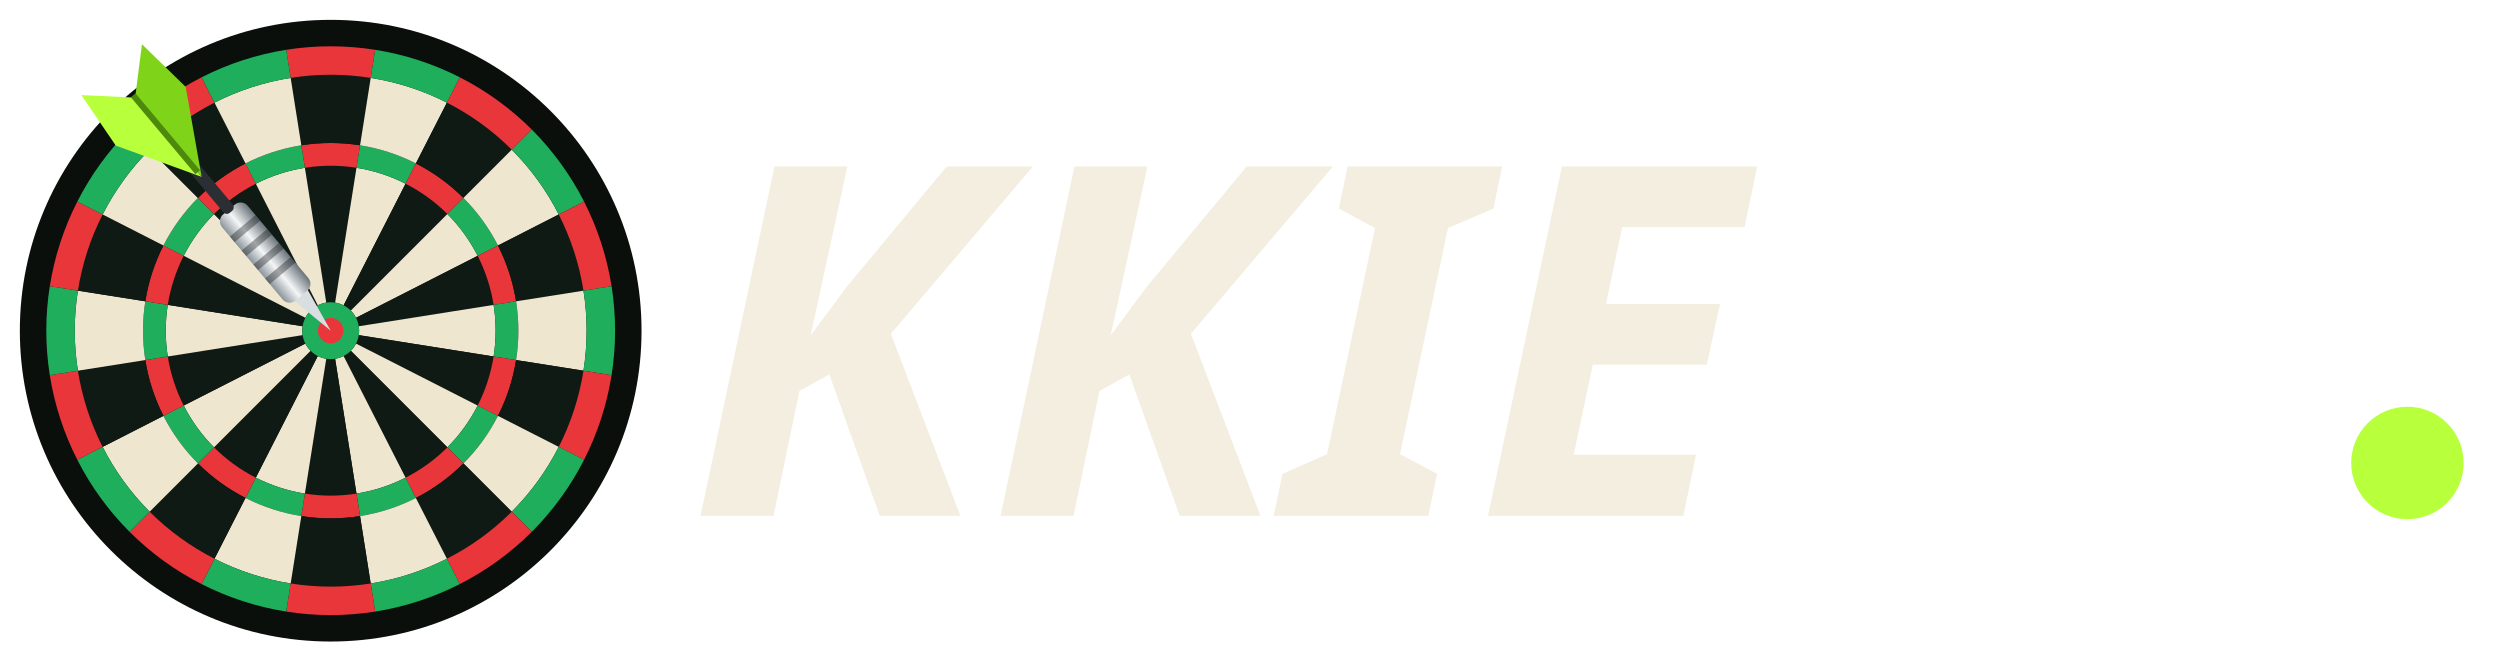
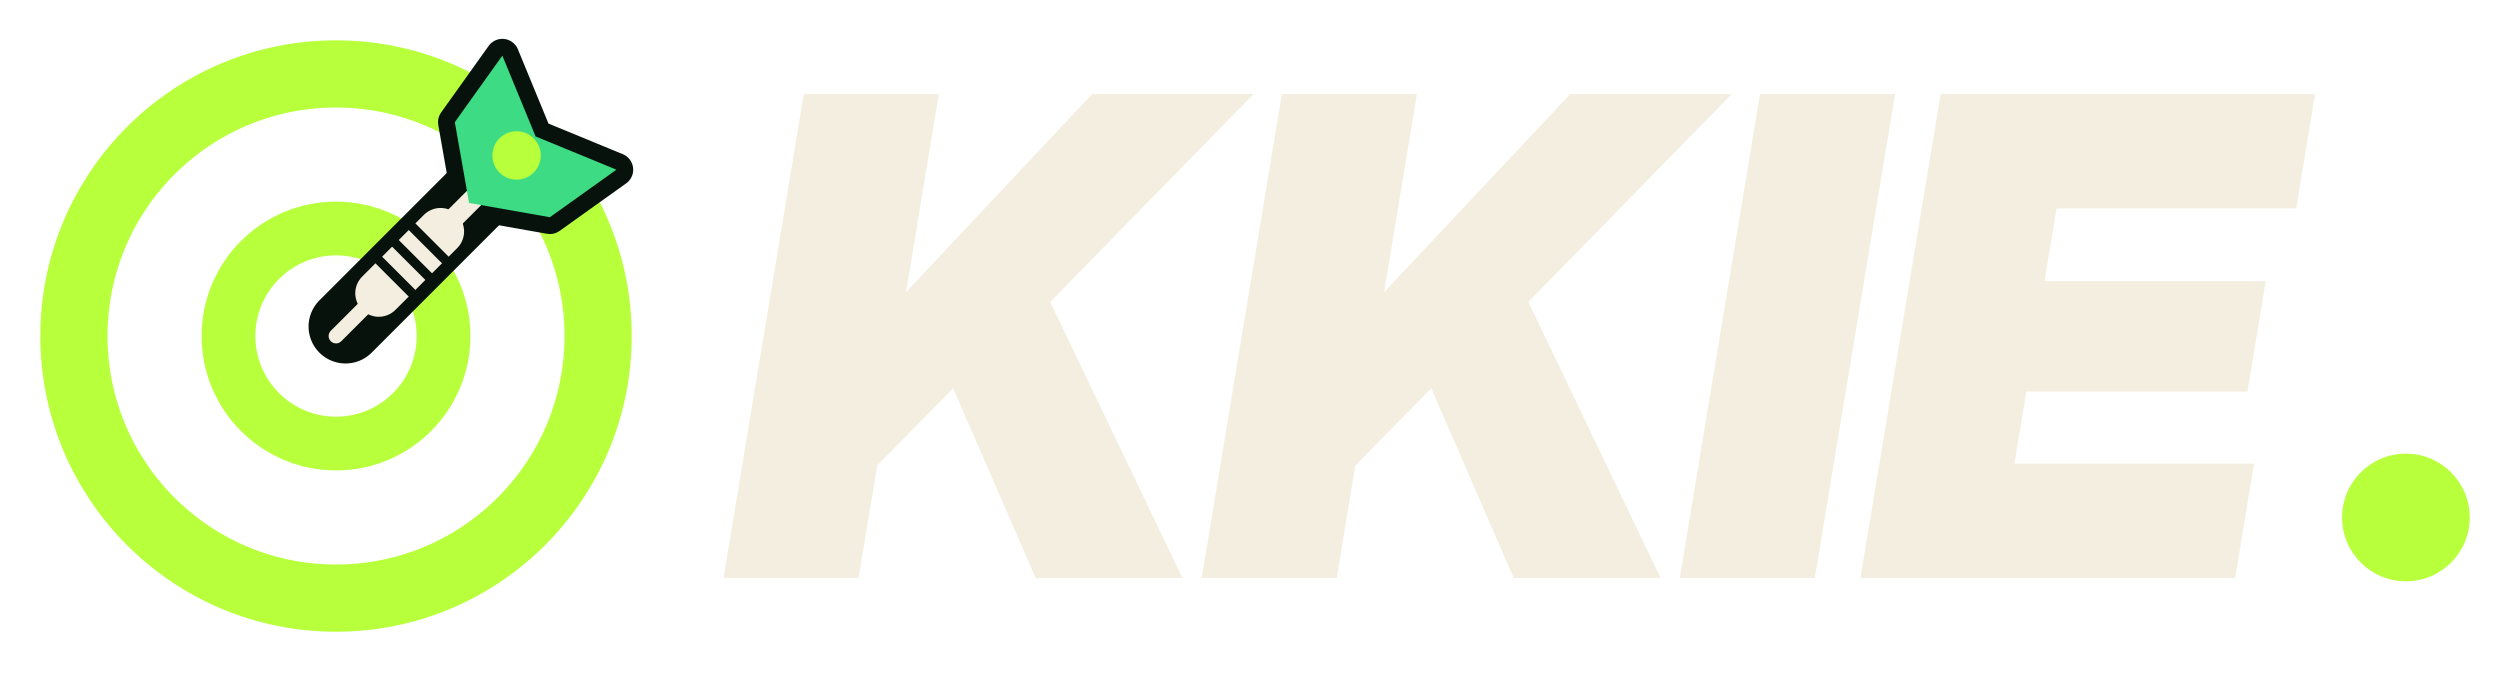
- <svg xmlns="http://www.w3.org/2000/svg" class="logo" height="100" viewBox="0 0 378 100" role="img" aria-label="OKKIE.">
-   <defs>
-     <linearGradient id="bg" x1="0" y1="0" x2="1" y2="1">
-       <stop offset="0" stop-color="#0f3b27" />
-       <stop offset="1" stop-color="#05140d" />
-     </linearGradient>
-     <linearGradient id="barrel" x1="0" x2="1">
-       <stop offset="0" stop-color="#8b949b" />
-       <stop offset=".45" stop-color="#f4f6f7" />
-       <stop offset="1" stop-color="#6b747b" />
-     </linearGradient>
-     <radialGradient id="glow" cx=".5" cy=".5" r=".5">
-       <stop offset=".6" stop-color="#b8ff3c" stop-opacity=".0" />
-       <stop offset=".85" stop-color="#b8ff3c" stop-opacity=".18" />
-       <stop offset="1" stop-color="#b8ff3c" stop-opacity="0" />
-     </radialGradient>
-   </defs>
+ <svg xmlns="http://www.w3.org/2000/svg" class="logo" height="100" viewBox="0 0 372 100" role="img" aria-label="OKKIE.">
  <g>
-     <circle cx="50" cy="50" r="47" fill="#0a0f0c" />
-     <path d="M46.10 25.37A24.94 24.94 0 0 1 53.90 25.37L50.67 45.75A4.3 4.3 0 0 0 49.33 45.75Z" fill="#101a14" />
-     <path d="M45.56 21.97A28.38 28.38 0 0 1 54.44 21.97L53.90 25.37A24.94 24.94 0 0 0 46.10 25.37Z" fill="#e8363b" />
-     <path d="M43.95 11.78A38.7 38.7 0 0 1 56.05 11.78L54.44 21.97A28.38 28.38 0 0 0 45.56 21.97Z" fill="#101a14" />
-     <path d="M43.27 7.53A43 43 0 0 1 56.73 7.53L56.05 11.78A38.7 38.7 0 0 0 43.95 11.78Z" fill="#e8363b" />
-     <path d="M53.90 25.37A24.94 24.94 0 0 1 61.32 27.78L51.95 46.17A4.3 4.3 0 0 0 50.67 45.75Z" fill="#efe6cf" />
-     <path d="M54.44 21.97A28.38 28.38 0 0 1 62.88 24.71L61.32 27.78A24.94 24.94 0 0 0 53.90 25.37Z" fill="#1fae5b" />
-     <path d="M56.05 11.78A38.7 38.7 0 0 1 67.57 15.52L62.88 24.71A28.38 28.38 0 0 0 54.44 21.97Z" fill="#efe6cf" />
-     <path d="M56.73 7.53A43 43 0 0 1 69.52 11.69L67.57 15.52A38.7 38.7 0 0 0 56.05 11.78Z" fill="#1fae5b" />
-     <path d="M61.32 27.78A24.94 24.94 0 0 1 67.64 32.36L53.04 46.96A4.3 4.3 0 0 0 51.95 46.17Z" fill="#101a14" />
-     <path d="M62.88 24.71A28.38 28.38 0 0 1 70.07 29.93L67.64 32.36A24.94 24.94 0 0 0 61.32 27.78Z" fill="#e8363b" />
-     <path d="M67.57 15.52A38.7 38.7 0 0 1 77.37 22.63L70.07 29.93A28.38 28.38 0 0 0 62.88 24.71Z" fill="#101a14" />
-     <path d="M69.52 11.69A43 43 0 0 1 80.41 19.59L77.37 22.63A38.7 38.7 0 0 0 67.57 15.52Z" fill="#e8363b" />
-     <path d="M67.64 32.36A24.94 24.94 0 0 1 72.22 38.68L53.83 48.05A4.3 4.3 0 0 0 53.04 46.96Z" fill="#efe6cf" />
-     <path d="M70.07 29.93A28.38 28.38 0 0 1 75.29 37.12L72.22 38.68A24.94 24.94 0 0 0 67.64 32.36Z" fill="#1fae5b" />
-     <path d="M77.37 22.63A38.7 38.7 0 0 1 84.48 32.43L75.29 37.12A28.38 28.38 0 0 0 70.07 29.93Z" fill="#efe6cf" />
-     <path d="M80.41 19.59A43 43 0 0 1 88.31 30.48L84.48 32.43A38.7 38.7 0 0 0 77.37 22.63Z" fill="#1fae5b" />
-     <path d="M72.22 38.68A24.94 24.94 0 0 1 74.63 46.10L54.25 49.33A4.3 4.3 0 0 0 53.83 48.05Z" fill="#101a14" />
-     <path d="M75.29 37.12A28.38 28.38 0 0 1 78.03 45.56L74.63 46.10A24.94 24.94 0 0 0 72.22 38.68Z" fill="#e8363b" />
-     <path d="M84.48 32.43A38.7 38.7 0 0 1 88.22 43.95L78.03 45.56A28.38 28.38 0 0 0 75.29 37.12Z" fill="#101a14" />
-     <path d="M88.31 30.48A43 43 0 0 1 92.47 43.27L88.22 43.95A38.7 38.7 0 0 0 84.48 32.43Z" fill="#e8363b" />
-     <path d="M74.63 46.10A24.94 24.94 0 0 1 74.63 53.90L54.25 50.67A4.3 4.3 0 0 0 54.25 49.33Z" fill="#efe6cf" />
-     <path d="M78.03 45.56A28.38 28.38 0 0 1 78.03 54.44L74.63 53.90A24.94 24.94 0 0 0 74.63 46.10Z" fill="#1fae5b" />
-     <path d="M88.22 43.95A38.7 38.7 0 0 1 88.22 56.05L78.03 54.44A28.38 28.38 0 0 0 78.03 45.56Z" fill="#efe6cf" />
-     <path d="M92.47 43.27A43 43 0 0 1 92.47 56.73L88.22 56.05A38.7 38.7 0 0 0 88.22 43.95Z" fill="#1fae5b" />
-     <path d="M74.63 53.90A24.94 24.94 0 0 1 72.22 61.32L53.83 51.95A4.3 4.3 0 0 0 54.25 50.67Z" fill="#101a14" />
-     <path d="M78.03 54.44A28.38 28.38 0 0 1 75.29 62.88L72.22 61.32A24.94 24.94 0 0 0 74.63 53.90Z" fill="#e8363b" />
-     <path d="M88.22 56.05A38.7 38.7 0 0 1 84.48 67.57L75.29 62.88A28.38 28.38 0 0 0 78.03 54.44Z" fill="#101a14" />
-     <path d="M92.47 56.73A43 43 0 0 1 88.31 69.52L84.48 67.57A38.7 38.7 0 0 0 88.22 56.05Z" fill="#e8363b" />
-     <path d="M72.22 61.32A24.94 24.94 0 0 1 67.64 67.64L53.04 53.04A4.3 4.3 0 0 0 53.83 51.95Z" fill="#efe6cf" />
-     <path d="M75.29 62.88A28.38 28.38 0 0 1 70.07 70.07L67.64 67.64A24.94 24.94 0 0 0 72.22 61.32Z" fill="#1fae5b" />
-     <path d="M84.48 67.57A38.7 38.7 0 0 1 77.37 77.37L70.07 70.07A28.38 28.38 0 0 0 75.29 62.88Z" fill="#efe6cf" />
-     <path d="M88.31 69.52A43 43 0 0 1 80.41 80.41L77.37 77.37A38.7 38.7 0 0 0 84.48 67.57Z" fill="#1fae5b" />
-     <path d="M67.64 67.64A24.94 24.94 0 0 1 61.32 72.22L51.95 53.83A4.3 4.3 0 0 0 53.04 53.04Z" fill="#101a14" />
-     <path d="M70.07 70.07A28.38 28.38 0 0 1 62.88 75.29L61.32 72.22A24.94 24.94 0 0 0 67.64 67.64Z" fill="#e8363b" />
-     <path d="M77.37 77.37A38.7 38.7 0 0 1 67.57 84.48L62.88 75.29A28.38 28.38 0 0 0 70.07 70.07Z" fill="#101a14" />
-     <path d="M80.41 80.41A43 43 0 0 1 69.52 88.31L67.57 84.48A38.7 38.7 0 0 0 77.37 77.37Z" fill="#e8363b" />
-     <path d="M61.32 72.22A24.94 24.94 0 0 1 53.90 74.63L50.67 54.25A4.3 4.3 0 0 0 51.95 53.83Z" fill="#efe6cf" />
-     <path d="M62.88 75.29A28.38 28.38 0 0 1 54.44 78.03L53.90 74.63A24.94 24.94 0 0 0 61.32 72.22Z" fill="#1fae5b" />
-     <path d="M67.57 84.48A38.7 38.7 0 0 1 56.05 88.22L54.44 78.03A28.38 28.38 0 0 0 62.88 75.29Z" fill="#efe6cf" />
-     <path d="M69.52 88.31A43 43 0 0 1 56.73 92.47L56.05 88.22A38.7 38.7 0 0 0 67.57 84.48Z" fill="#1fae5b" />
-     <path d="M53.90 74.63A24.94 24.94 0 0 1 46.10 74.63L49.33 54.25A4.3 4.3 0 0 0 50.67 54.25Z" fill="#101a14" />
-     <path d="M54.44 78.03A28.38 28.38 0 0 1 45.56 78.03L46.10 74.63A24.94 24.94 0 0 0 53.90 74.63Z" fill="#e8363b" />
-     <path d="M56.05 88.22A38.7 38.7 0 0 1 43.95 88.22L45.56 78.03A28.38 28.38 0 0 0 54.44 78.03Z" fill="#101a14" />
-     <path d="M56.73 92.47A43 43 0 0 1 43.27 92.47L43.95 88.22A38.7 38.7 0 0 0 56.05 88.22Z" fill="#e8363b" />
-     <path d="M46.10 74.63A24.94 24.94 0 0 1 38.68 72.22L48.05 53.83A4.3 4.3 0 0 0 49.33 54.25Z" fill="#efe6cf" />
-     <path d="M45.56 78.03A28.38 28.38 0 0 1 37.12 75.29L38.68 72.22A24.94 24.94 0 0 0 46.10 74.63Z" fill="#1fae5b" />
-     <path d="M43.95 88.22A38.7 38.7 0 0 1 32.43 84.48L37.12 75.29A28.38 28.38 0 0 0 45.56 78.03Z" fill="#efe6cf" />
-     <path d="M43.27 92.47A43 43 0 0 1 30.48 88.31L32.43 84.48A38.7 38.7 0 0 0 43.95 88.22Z" fill="#1fae5b" />
-     <path d="M38.68 72.22A24.94 24.94 0 0 1 32.36 67.64L46.96 53.04A4.3 4.3 0 0 0 48.05 53.83Z" fill="#101a14" />
-     <path d="M37.12 75.29A28.38 28.38 0 0 1 29.93 70.07L32.36 67.64A24.94 24.94 0 0 0 38.68 72.22Z" fill="#e8363b" />
-     <path d="M32.43 84.48A38.7 38.7 0 0 1 22.63 77.37L29.93 70.07A28.38 28.38 0 0 0 37.12 75.29Z" fill="#101a14" />
-     <path d="M30.48 88.31A43 43 0 0 1 19.59 80.41L22.63 77.37A38.7 38.7 0 0 0 32.43 84.48Z" fill="#e8363b" />
-     <path d="M32.36 67.64A24.94 24.94 0 0 1 27.78 61.32L46.17 51.95A4.3 4.3 0 0 0 46.96 53.04Z" fill="#efe6cf" />
-     <path d="M29.93 70.07A28.38 28.38 0 0 1 24.71 62.88L27.78 61.32A24.94 24.94 0 0 0 32.36 67.64Z" fill="#1fae5b" />
-     <path d="M22.63 77.37A38.7 38.7 0 0 1 15.52 67.57L24.71 62.88A28.38 28.38 0 0 0 29.93 70.07Z" fill="#efe6cf" />
-     <path d="M19.59 80.41A43 43 0 0 1 11.69 69.52L15.52 67.57A38.7 38.7 0 0 0 22.63 77.37Z" fill="#1fae5b" />
-     <path d="M27.78 61.32A24.94 24.94 0 0 1 25.37 53.90L45.75 50.67A4.3 4.3 0 0 0 46.17 51.95Z" fill="#101a14" />
-     <path d="M24.71 62.88A28.38 28.38 0 0 1 21.97 54.44L25.37 53.90A24.94 24.94 0 0 0 27.78 61.32Z" fill="#e8363b" />
-     <path d="M15.52 67.57A38.7 38.7 0 0 1 11.78 56.05L21.97 54.44A28.38 28.38 0 0 0 24.71 62.88Z" fill="#101a14" />
-     <path d="M11.69 69.52A43 43 0 0 1 7.53 56.73L11.78 56.05A38.7 38.7 0 0 0 15.52 67.57Z" fill="#e8363b" />
-     <path d="M25.37 53.90A24.94 24.94 0 0 1 25.37 46.10L45.75 49.33A4.3 4.3 0 0 0 45.75 50.67Z" fill="#efe6cf" />
-     <path d="M21.97 54.44A28.38 28.38 0 0 1 21.97 45.56L25.37 46.10A24.94 24.94 0 0 0 25.37 53.90Z" fill="#1fae5b" />
-     <path d="M11.78 56.05A38.7 38.7 0 0 1 11.78 43.95L21.97 45.56A28.38 28.38 0 0 0 21.97 54.44Z" fill="#efe6cf" />
-     <path d="M7.53 56.73A43 43 0 0 1 7.53 43.27L11.78 43.95A38.7 38.7 0 0 0 11.78 56.05Z" fill="#1fae5b" />
-     <path d="M25.37 46.10A24.94 24.94 0 0 1 27.78 38.68L46.17 48.05A4.3 4.3 0 0 0 45.75 49.33Z" fill="#101a14" />
-     <path d="M21.97 45.56A28.38 28.38 0 0 1 24.71 37.12L27.78 38.68A24.94 24.94 0 0 0 25.37 46.10Z" fill="#e8363b" />
-     <path d="M11.78 43.95A38.7 38.7 0 0 1 15.52 32.43L24.71 37.12A28.38 28.38 0 0 0 21.97 45.56Z" fill="#101a14" />
-     <path d="M7.53 43.27A43 43 0 0 1 11.69 30.48L15.52 32.43A38.7 38.7 0 0 0 11.78 43.95Z" fill="#e8363b" />
-     <path d="M27.78 38.68A24.94 24.94 0 0 1 32.36 32.36L46.96 46.96A4.3 4.3 0 0 0 46.17 48.05Z" fill="#efe6cf" />
-     <path d="M24.71 37.12A28.38 28.38 0 0 1 29.93 29.93L32.36 32.36A24.94 24.94 0 0 0 27.78 38.68Z" fill="#1fae5b" />
-     <path d="M15.52 32.43A38.7 38.7 0 0 1 22.63 22.63L29.93 29.93A28.38 28.38 0 0 0 24.71 37.12Z" fill="#efe6cf" />
-     <path d="M11.69 30.48A43 43 0 0 1 19.59 19.59L22.63 22.63A38.7 38.7 0 0 0 15.52 32.43Z" fill="#1fae5b" />
-     <path d="M32.36 32.36A24.94 24.94 0 0 1 38.68 27.78L48.05 46.17A4.3 4.3 0 0 0 46.96 46.96Z" fill="#101a14" />
-     <path d="M29.93 29.93A28.38 28.38 0 0 1 37.12 24.71L38.68 27.78A24.94 24.94 0 0 0 32.36 32.36Z" fill="#e8363b" />
-     <path d="M22.63 22.63A38.7 38.7 0 0 1 32.43 15.52L37.12 24.71A28.38 28.38 0 0 0 29.93 29.93Z" fill="#101a14" />
-     <path d="M19.59 19.59A43 43 0 0 1 30.48 11.69L32.43 15.52A38.7 38.7 0 0 0 22.63 22.63Z" fill="#e8363b" />
-     <path d="M38.68 27.78A24.94 24.94 0 0 1 46.10 25.37L49.33 45.75A4.3 4.3 0 0 0 48.05 46.17Z" fill="#efe6cf" />
-     <path d="M37.12 24.71A28.38 28.38 0 0 1 45.56 21.97L46.10 25.37A24.94 24.94 0 0 0 38.68 27.78Z" fill="#1fae5b" />
-     <path d="M32.43 15.52A38.7 38.7 0 0 1 43.95 11.78L45.56 21.97A28.38 28.38 0 0 0 37.12 24.71Z" fill="#efe6cf" />
-     <path d="M30.48 11.69A43 43 0 0 1 43.27 7.53L43.95 11.78A38.7 38.7 0 0 0 32.43 15.52Z" fill="#1fae5b" />
-     <circle cx="50" cy="50" r="4.3" fill="#1fae5b" />
-     <circle cx="50" cy="50" r="1.935" fill="#e8363b" />
-     <g transform="translate(50 50) rotate(-40) scale(0.46)">
-       <path d="M0 0 L-3 -16 L3 -16 Z" fill="#d9dee2" />
-       <rect x="-5.5" y="-52" width="11" height="37" rx="3" fill="url(#barrel)" />
-       <g fill="#0b0f0d" opacity=".35">
-         <rect x="-5.5" y="-45" width="11" height="2.4" />
-         <rect x="-5.5" y="-39" width="11" height="2.4" />
-         <rect x="-5.5" y="-33" width="11" height="2.4" />
-         <rect x="-5.5" y="-27" width="11" height="2.4" />
-       </g>
-       <rect x="-2" y="-78" width="4" height="27" rx="1.5" fill="#2b2f33" />
-       <path d="M0 -66 L-15 -92 L-13 -112 L0 -100 Z" fill="#b8ff3c" />
-       <path d="M0 -66 L15 -92 L13 -112 L0 -100 Z" fill="#7fd319" />
-       <path d="M0 -68 L0 -101" stroke="#4d8a0c" stroke-width="2" />
+     <circle cx="50" cy="50" r="39" fill="none" stroke="#b8ff3c" stroke-width="10" />
+     <circle cx="50" cy="50" r="16" fill="none" stroke="#b8ff3c" stroke-width="8" />
+     <g transform="rotate(-45 50 50)" stroke-linecap="round" stroke-linejoin="round">
+       <path d="M52 50 H80" stroke="#07120d" stroke-width="11" />
+       <path d="M78 50 L85 40 L97 38 L92 50 L97 62 L85 60 Z" fill="#07120d" stroke="#07120d" stroke-width="5" />
+       <path d="M50 50 H59" stroke="#f3eedf" stroke-width="2.2" />
+       <path d="M59 50 H72" stroke="#f3eedf" stroke-width="7" />
+       <path d="M62.5 46.5 V53.5 M66 46.5 V53.5 M69.5 46.5 V53.5" stroke="#07120d" stroke-width="1.4" />
+       <path d="M72 50 H81" stroke="#f3eedf" stroke-width="3" />
+       <path d="M78 50 L85 40 L97 38 L92 50 L97 62 L85 60 Z" fill="#3ddc84" />
+       <circle cx="88" cy="50" r="3.6" fill="#b8ff3c" />
    </g>
  </g>
-   <text x="104" y="78" fill="#f3eedf" font-family="'Arial Black','Segoe UI Black',system-ui,sans-serif" font-weight="900" font-style="italic" font-size="74" textLength="246" lengthAdjust="spacingAndGlyphs">KKIE</text>
-   <circle cx="364" cy="70" r="8.5" fill="#b8ff3c" />
+   <path transform="translate(108 14)" fill="#f3eedf" d="M-0.34 72H19.76L22.52 55.28L33.83 43.78L46.1 72H67.94L48.27 30.93L78.52 0H54.51L37.11 18.51C33.68 22.18 30.25 25.8 26.82 29.48L29.14 15.46L31.7 0H11.6Z M70.81 72H90.91L93.66 55.28L104.97 43.78L117.24 72H139.09L119.42 30.93L149.67 0H125.65L108.26 18.51C104.83 22.18 101.39 25.8 97.96 29.48L100.28 15.46L102.84 0H82.74Z M173.99 0H153.89L141.95 72H162.05Z M168.83 72H224.6L227.4 54.99H191.74L193.53 44.26H226.43L229.14 27.83H196.23L198.02 17.01H233.68L236.48 0H180.77Z" />
+   <circle cx="358" cy="77" r="9.5" fill="#b8ff3c" />
</svg>
